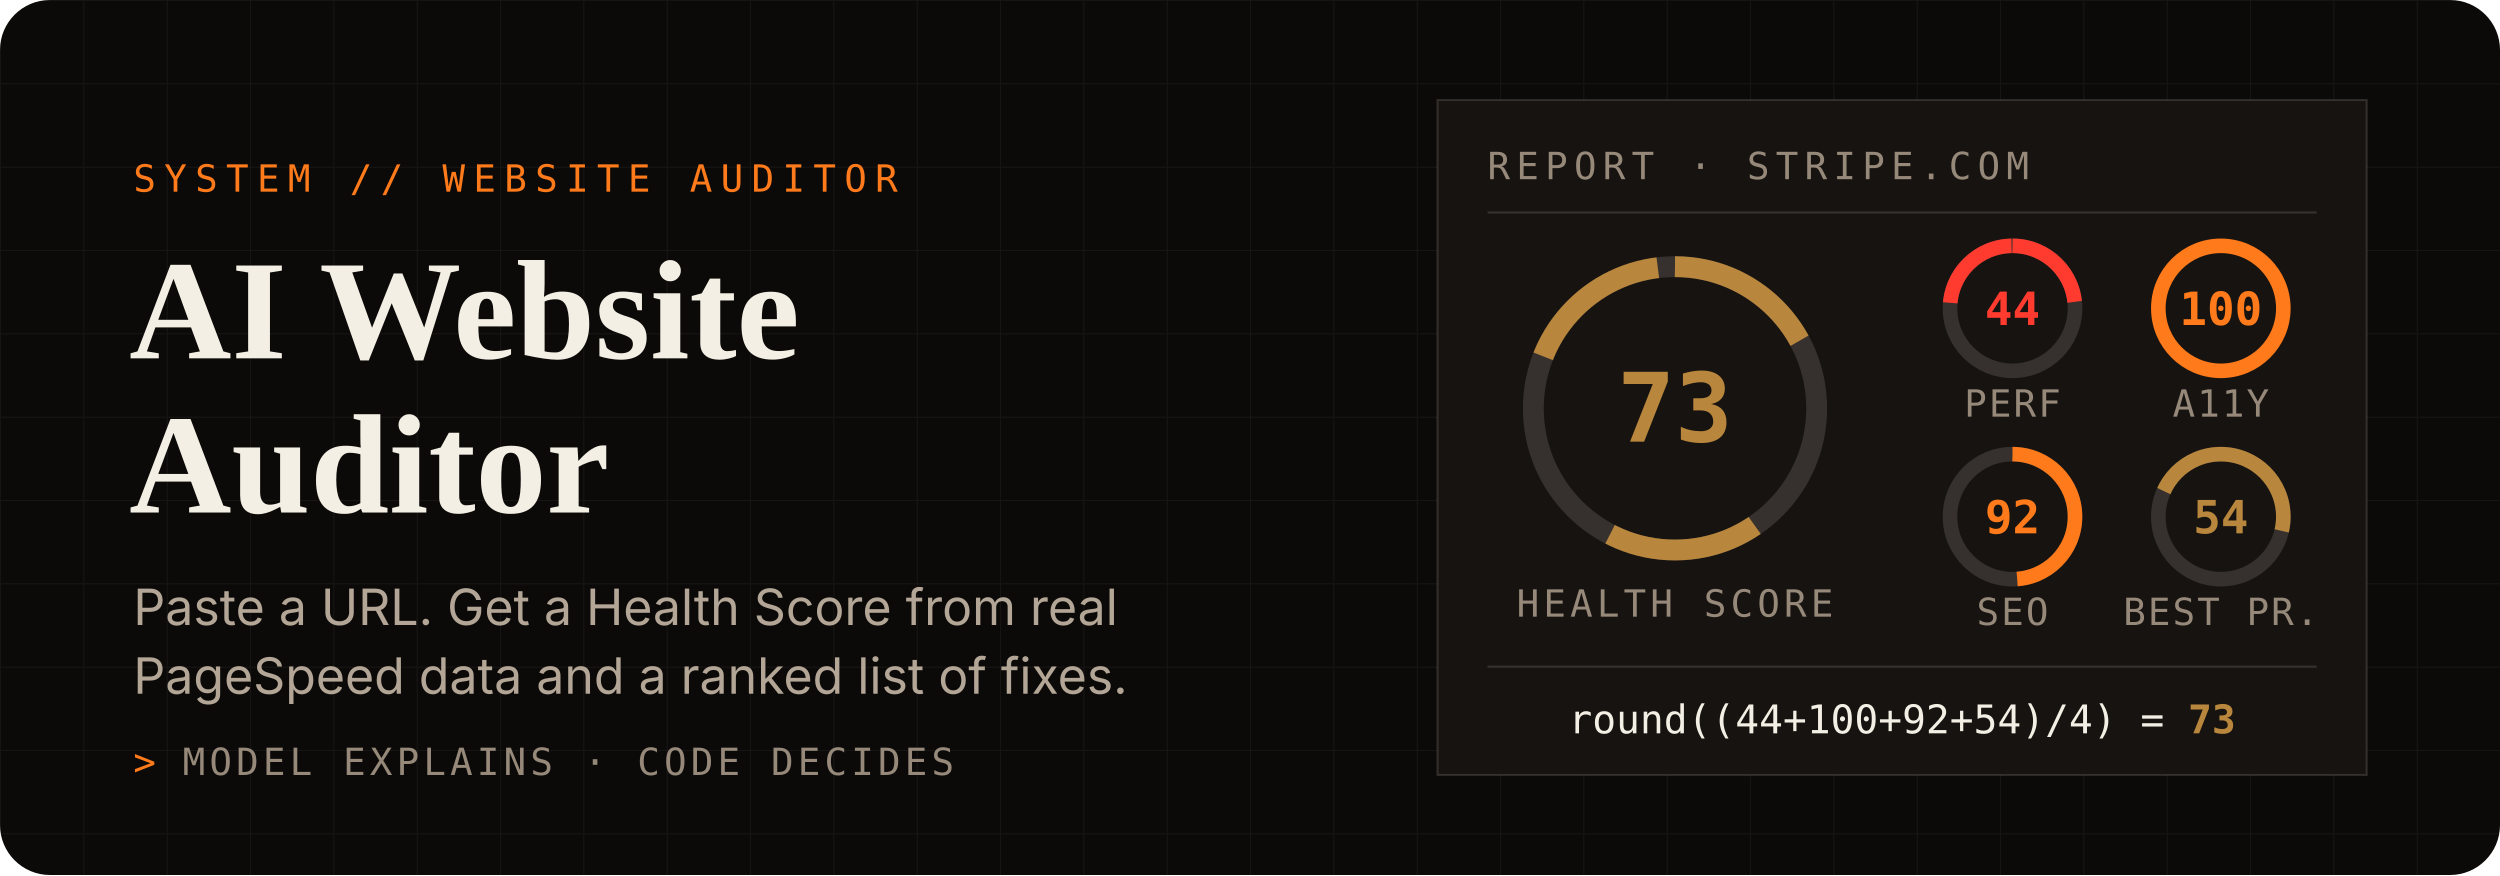
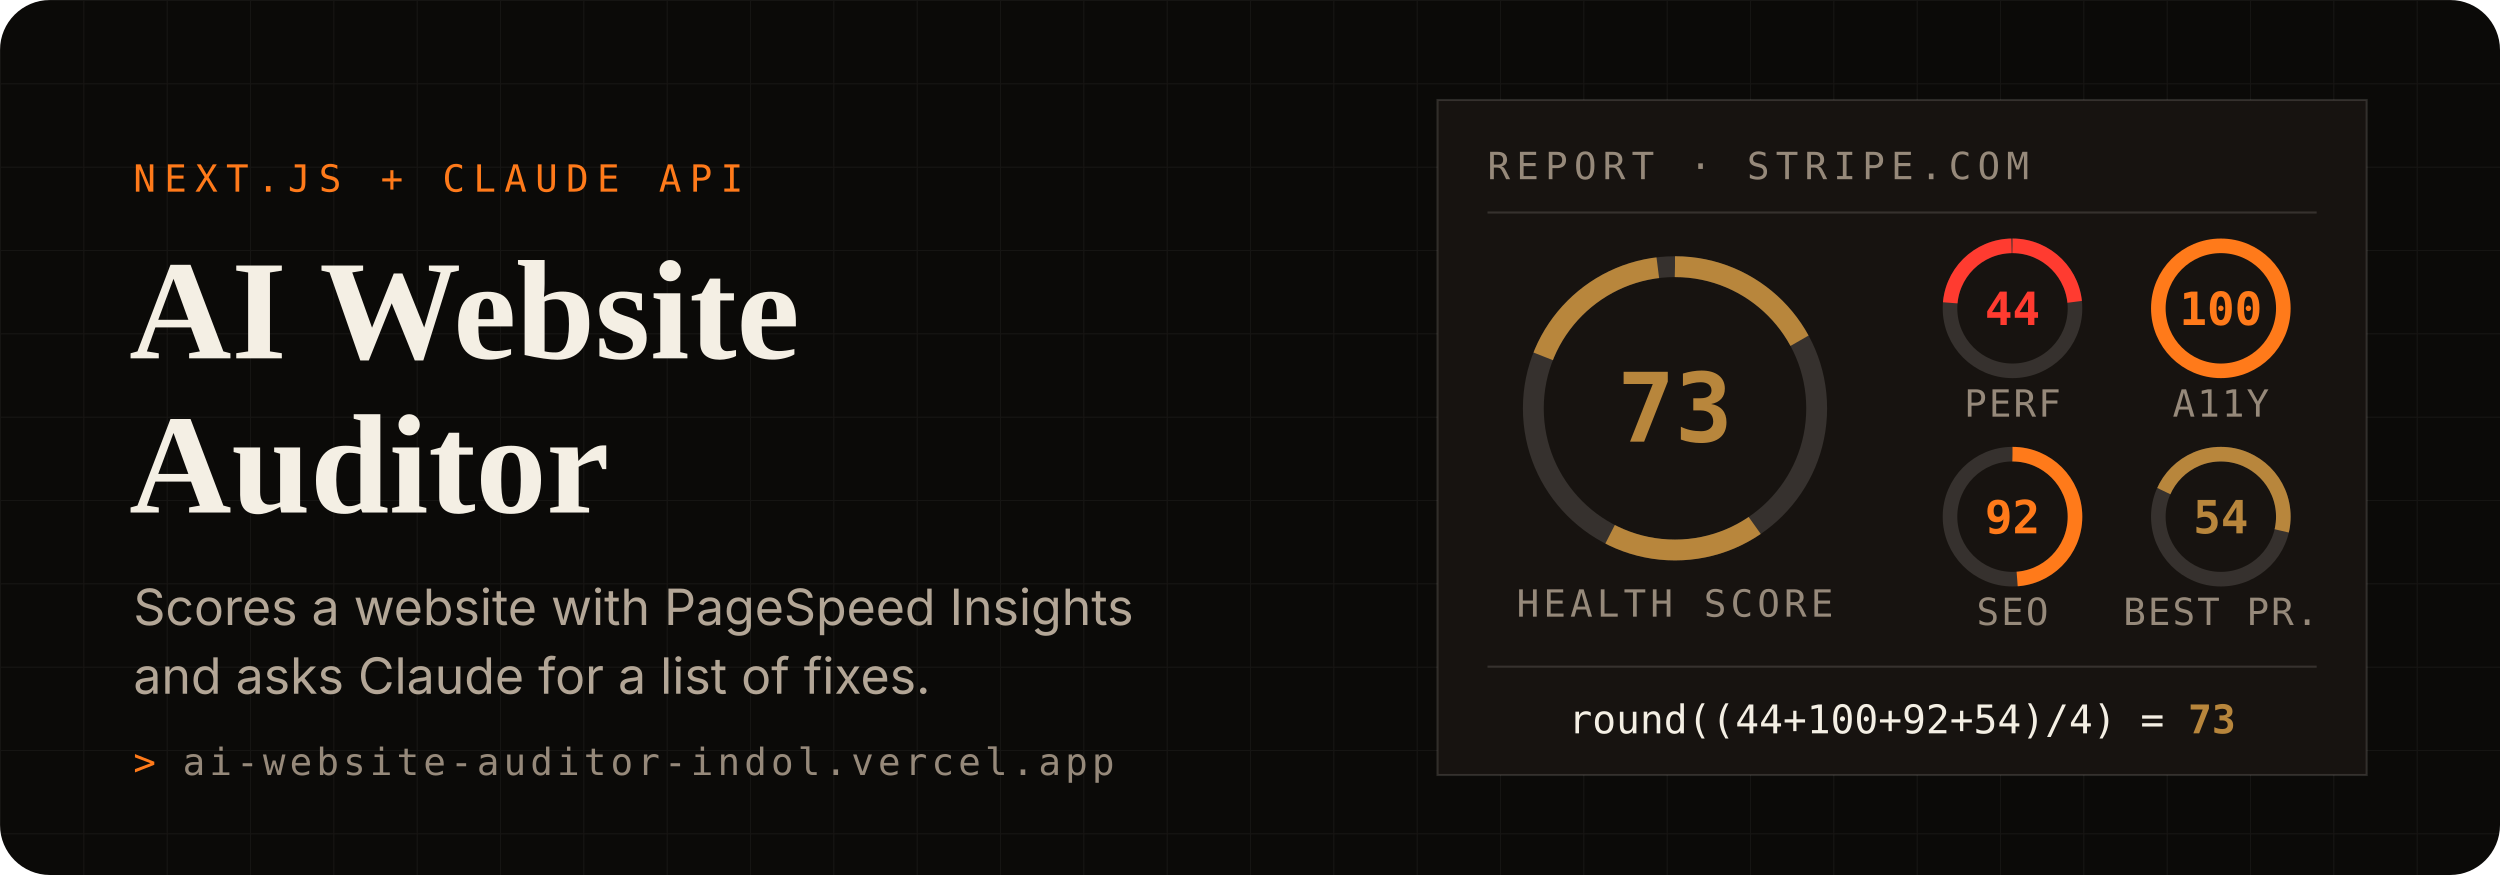
<svg xmlns="http://www.w3.org/2000/svg" width="1200" height="420" viewBox="0 0 1200 420" role="img" aria-labelledby="title desc">
  <defs>
    <pattern id="grid" width="40" height="40" patternUnits="userSpaceOnUse">
      <path d="M40 0H0V40" fill="none" stroke="#f4efe4" stroke-opacity="0.05" stroke-width="1" />
    </pattern>
  </defs>
  <rect width="1200" height="420" rx="24" fill="#0b0a08" />
  <rect width="1200" height="420" rx="24" fill="url(#grid)" />
  <g id="title-block" font-family="Georgia, 'Times New Roman', serif">
-     <text x="64" y="92" font-family="ui-monospace, SFMono-Regular, Menlo, Consolas, monospace" font-size="18" letter-spacing="4" fill="#ff7a1a">SYSTEM // WEBSITE AUDITOR</text>
+     <text x="64" y="92" font-family="ui-monospace, SFMono-Regular, Menlo, Consolas, monospace" font-size="18" letter-spacing="4" fill="#ff7a1a">NEXT.JS + CLAUDE API</text>
    <text x="62" y="172" font-size="68" font-weight="700" fill="#f4efe4">AI Website</text>
    <text x="62" y="246" font-size="68" font-weight="700" fill="#f4efe4">Auditor</text>
    <g font-family="-apple-system, BlinkMacSystemFont, 'Segoe UI', sans-serif" font-size="24" fill="#b3a696">
-       <text x="64" y="300">Paste a URL. Get a Health Score from real</text>
-       <text x="64" y="333">PageSpeed data and a ranked list of fixes.</text>
+       <text x="64" y="300">Scores a website with PageSpeed Insights</text>
+       <text x="64" y="333">and asks Claude for a list of fixes.</text>
    </g>
    <text x="64" y="372" font-family="ui-monospace, SFMono-Regular, Menlo, Consolas, monospace" font-size="18" letter-spacing="2" fill="#96897a">
-       <tspan fill="#ff7a1a">&gt;</tspan> MODEL EXPLAINS · CODE DECIDES</text>
+       <tspan fill="#ff7a1a">&gt;</tspan> ai-website-auditor-indol.vercel.app</text>
  </g>
  <g id="project-proof" font-family="ui-monospace, SFMono-Regular, Menlo, Consolas, monospace">
    <rect x="690" y="48" width="446" height="324" fill="#171310" stroke="#f4efe4" stroke-opacity="0.14" />
    <text x="714" y="86" font-size="18" letter-spacing="3" fill="#96897a">REPORT · STRIPE.COM</text>
    <line x1="714" y1="102" x2="1112" y2="102" stroke="#f4efe4" stroke-opacity="0.14" />
    <circle cx="804" cy="196" r="68" fill="none" stroke="#f4efe4" stroke-opacity="0.14" stroke-width="10" />
    <circle cx="804" cy="196" r="68" fill="none" stroke="#b8863c" stroke-width="10" pathLength="100" stroke-dasharray="73 100" transform="rotate(-90 804 196)" />
    <text x="804" y="212" text-anchor="middle" font-size="46" font-weight="700" fill="#b8863c">73</text>
    <text x="804" y="296" text-anchor="middle" font-size="18" letter-spacing="2" fill="#96897a">HEALTH SCORE</text>
    <g font-size="22" font-weight="700" text-anchor="middle">
      <circle cx="966" cy="148" r="30" fill="none" stroke="#f4efe4" stroke-opacity="0.14" stroke-width="7" />
      <circle cx="966" cy="148" r="30" fill="none" stroke="#ff3b30" stroke-width="7" pathLength="100" stroke-dasharray="44 100" transform="rotate(-90 966 148)" />
      <text x="966" y="156" fill="#ff3b30">44</text>
      <circle cx="1066" cy="148" r="30" fill="none" stroke="#ff7a1a" stroke-width="7" />
      <text x="1066" y="156" fill="#ff7a1a">100</text>
      <circle cx="966" cy="248" r="30" fill="none" stroke="#f4efe4" stroke-opacity="0.14" stroke-width="7" />
      <circle cx="966" cy="248" r="30" fill="none" stroke="#ff7a1a" stroke-width="7" pathLength="100" stroke-dasharray="92 100" transform="rotate(-90 966 248)" />
      <text x="966" y="256" fill="#ff7a1a">92</text>
      <circle cx="1066" cy="248" r="30" fill="none" stroke="#f4efe4" stroke-opacity="0.14" stroke-width="7" />
      <circle cx="1066" cy="248" r="30" fill="none" stroke="#b8863c" stroke-width="7" pathLength="100" stroke-dasharray="54 100" transform="rotate(-90 1066 248)" />
      <text x="1066" y="256" fill="#b8863c">54</text>
    </g>
    <g font-size="18" letter-spacing="1" text-anchor="middle" fill="#96897a">
      <text x="966" y="200">PERF</text>
      <text x="1066" y="200">A11Y</text>
      <text x="966" y="300">SEO</text>
      <text x="1066" y="300">BEST PR.</text>
    </g>
    <line x1="714" y1="320" x2="1112" y2="320" stroke="#f4efe4" stroke-opacity="0.14" />
    <text x="913" y="352" text-anchor="middle" font-size="19" fill="#f4efe4">round((44+100+92+54)/4) = <tspan fill="#b8863c" font-weight="700">73</tspan>
    </text>
  </g>
</svg>
